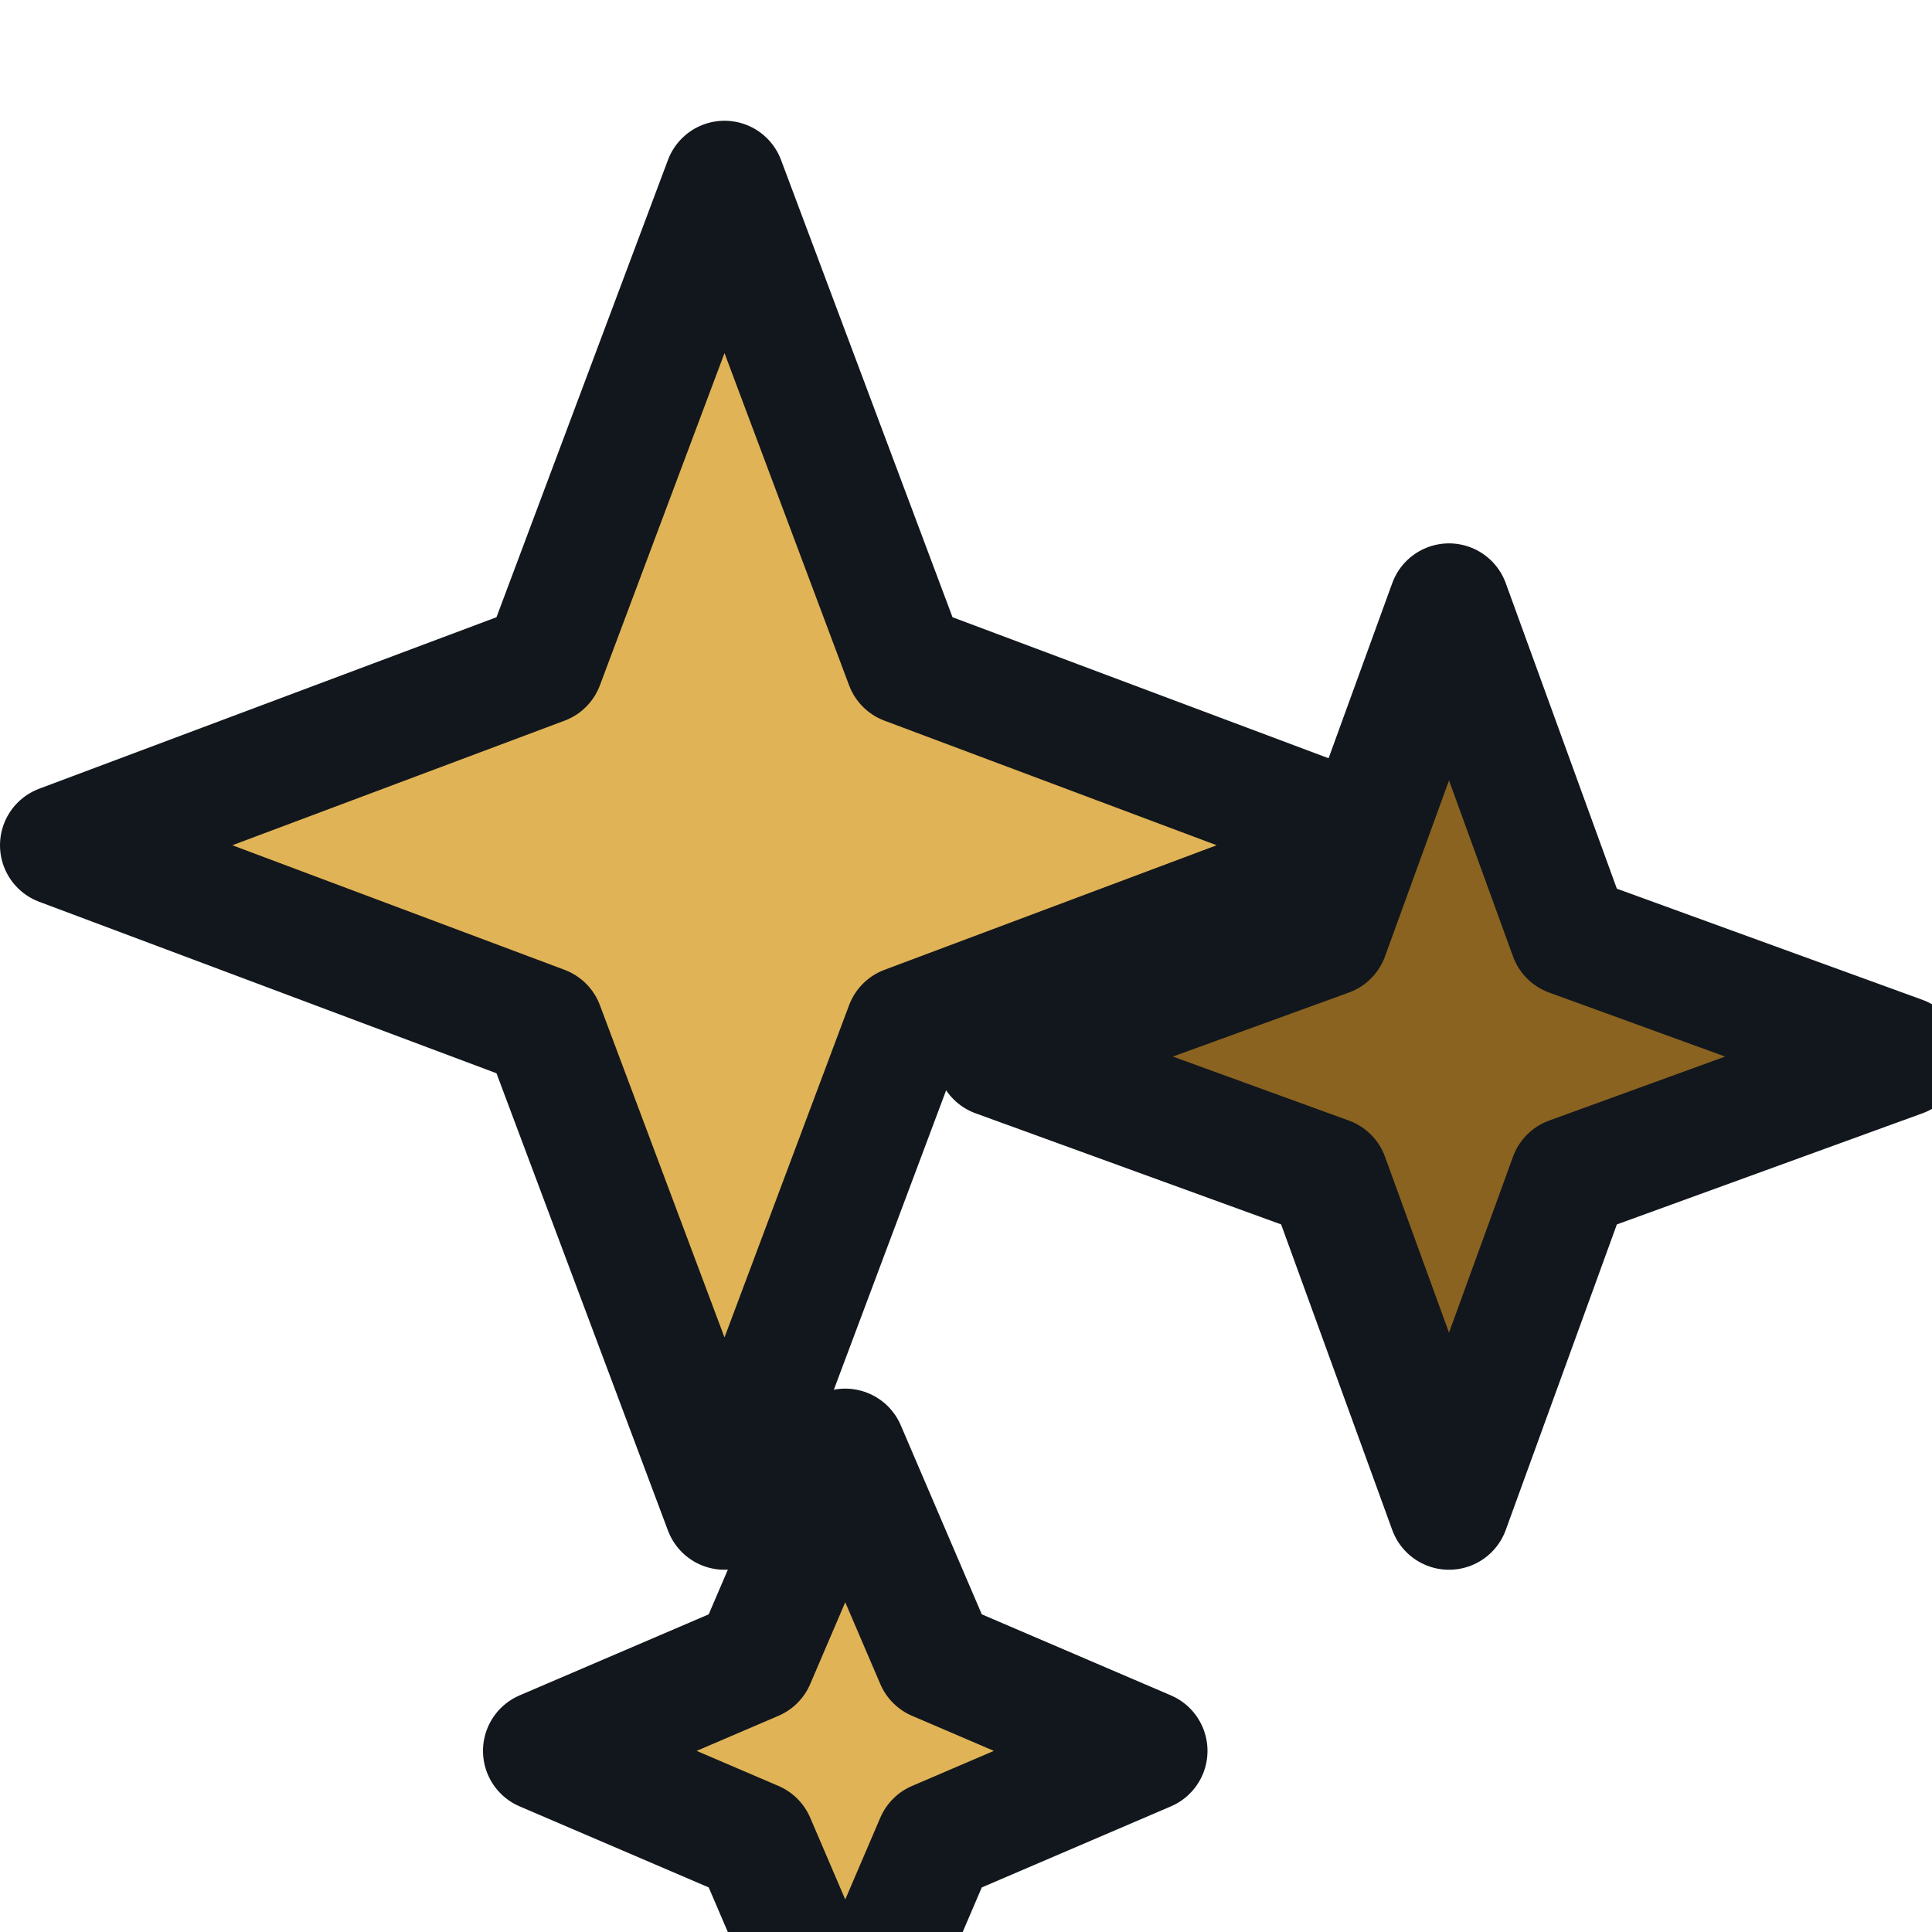
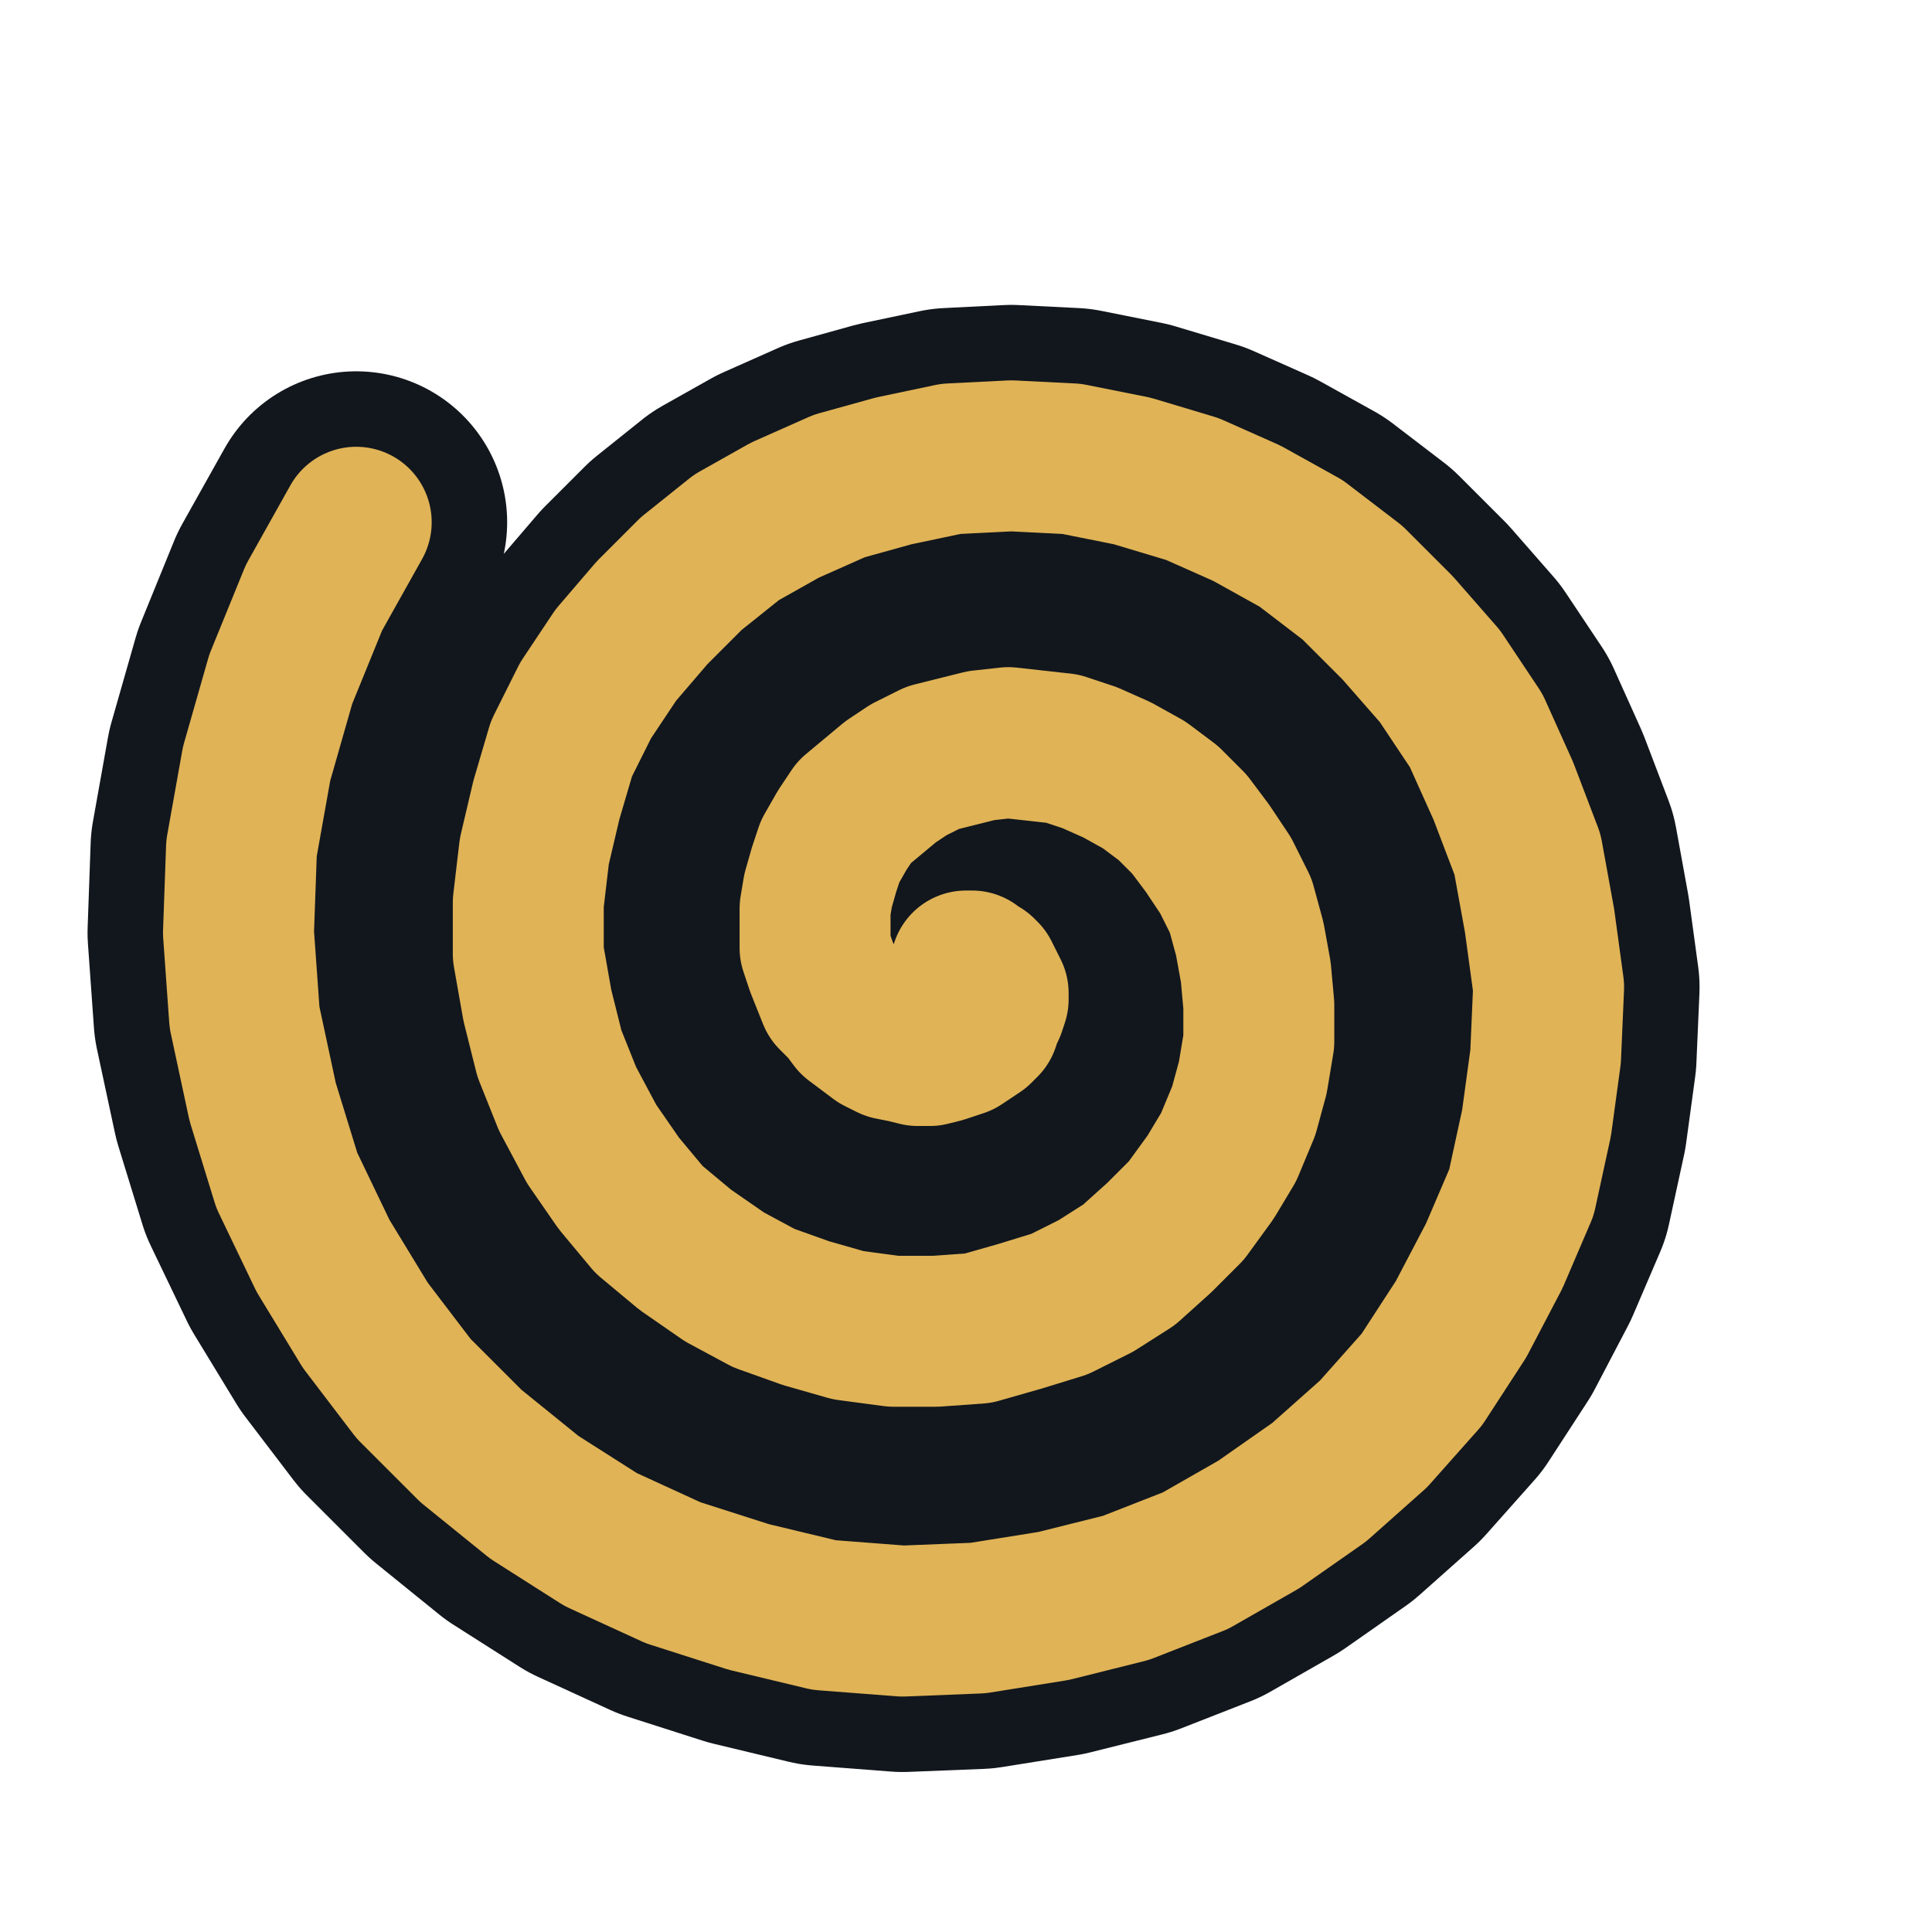
<svg xmlns="http://www.w3.org/2000/svg" viewBox="0 0 64 64" width="64" height="64" role="img" aria-label="Stunned">
  <g fill="none" stroke="#12171d" stroke-width="4" stroke-linejoin="round" stroke-linecap="round">
-     <path d="M24 6 L30 22 L46 28 L30 34 L24 50 L18 34 L2 28 L18 22 Z" fill="#e0b356" />
-     <path d="M48 20 L52 31 L63 35 L52 39 L48 50 L44 39 L33 35 L44 31 Z" fill="#8a6320" />
-     <path d="M28 48 L31 55 L38 58 L31 61 L28 68 L25 61 L18 58 L25 55 Z" fill="#e0b356" />
+     <path d="M 32.0 32.0 L 32.2 32.0 L 32.3 32.1 L 32.5 32.2 L 32.6 32.3 L 32.7 32.5 L 32.8 32.7 L 32.9 32.9 L 32.9 33.1 L 32.8 33.4 L 32.7 33.6 L 32.6 33.9 L 32.4 34.1 L 32.1 34.3 L 31.8 34.5 L 31.5 34.6 L 31.2 34.7 L 30.8 34.8 L 30.4 34.8 L 30.0 34.7 L 29.5 34.6 L 29.1 34.4 L 28.7 34.1 L 28.3 33.8 L 28.0 33.4 L 27.6 33.0 L 27.4 32.5 L 27.2 32.0 L 27.0 31.4 L 27.0 30.8 L 27.0 30.1 L 27.1 29.5 L 27.3 28.8 L 27.5 28.2 L 27.9 27.5 L 28.3 26.9 L 28.9 26.4 L 29.5 25.9 L 30.1 25.5 L 30.9 25.1 L 31.7 24.9 L 32.5 24.7 L 33.4 24.6 L 34.3 24.7 L 35.2 24.8 L 36.1 25.1 L 37.0 25.5 L 37.9 26.0 L 38.7 26.6 L 39.4 27.3 L 40.0 28.1 L 40.6 29.0 L 41.1 30.0 L 41.4 31.1 L 41.6 32.2 L 41.7 33.3 L 41.7 34.5 L 41.5 35.7 L 41.2 36.8 L 40.7 38.0 L 40.1 39.0 L 39.3 40.1 L 38.4 41.0 L 37.4 41.9 L 36.3 42.6 L 35.1 43.2 L 33.8 43.6 L 32.4 44.0 L 31.0 44.1 L 29.6 44.1 L 28.1 43.9 L 26.7 43.5 L 25.3 43.0 L 24.0 42.3 L 22.7 41.4 L 21.5 40.4 L 20.5 39.2 L 19.6 37.9 L 18.8 36.4 L 18.2 34.9 L 17.8 33.3 L 17.5 31.6 L 17.5 29.9 L 17.7 28.2 L 18.1 26.5 L 18.6 24.8 L 19.4 23.2 L 20.4 21.7 L 21.6 20.3 L 22.9 19.0 L 24.4 17.8 L 26.0 16.9 L 27.8 16.1 L 29.6 15.6 L 31.5 15.2 L 33.5 15.1 L 35.5 15.2 L 37.5 15.6 L 39.5 16.2 L 41.3 17.0 L 43.1 18.0 L 44.8 19.3 L 46.3 20.8 L 47.7 22.4 L 48.9 24.2 L 49.8 26.2 L 50.6 28.3 L 51.0 30.5 L 51.3 32.7 L 51.2 35.0 L 50.9 37.2 L 50.4 39.5 L 49.5 41.6 L 48.4 43.7 L 47.1 45.7 L 45.5 47.5 L 43.7 49.1 L 41.7 50.5 L 39.6 51.7 L 37.3 52.6 L 34.9 53.2 L 32.4 53.6 L 29.9 53.7 L 27.3 53.5 L 24.8 52.9 L 22.3 52.1 L 19.9 51.0 L 17.7 49.6 L 15.6 47.9 L 13.7 46.0 L 12.1 43.9 L 10.7 41.6 L 9.5 39.1 L 8.7 36.5 L 8.1 33.7 L 7.9 30.9 L 8.0 28.1 L 8.5 25.3 L 9.3 22.5 L 10.4 19.8 L 11.8 17.3" fill="none" stroke-width="10" />
+     <path d="M 32.0 32.0 L 32.2 32.0 L 32.3 32.1 L 32.5 32.2 L 32.6 32.3 L 32.7 32.5 L 32.8 32.7 L 32.9 32.9 L 32.9 33.1 L 32.8 33.4 L 32.7 33.6 L 32.6 33.9 L 32.4 34.1 L 32.1 34.3 L 31.8 34.5 L 31.5 34.6 L 31.2 34.7 L 30.8 34.8 L 30.4 34.8 L 30.0 34.7 L 29.5 34.6 L 29.1 34.4 L 28.7 34.1 L 28.3 33.8 L 28.0 33.4 L 27.6 33.0 L 27.4 32.5 L 27.2 32.0 L 27.0 31.4 L 27.0 30.8 L 27.0 30.1 L 27.1 29.5 L 27.3 28.8 L 27.5 28.2 L 27.9 27.5 L 28.3 26.9 L 28.9 26.4 L 29.5 25.9 L 30.1 25.5 L 30.9 25.1 L 31.7 24.9 L 32.5 24.7 L 33.4 24.6 L 34.3 24.7 L 35.2 24.8 L 36.1 25.1 L 37.0 25.5 L 37.9 26.0 L 38.7 26.6 L 39.4 27.3 L 40.0 28.1 L 40.6 29.0 L 41.1 30.0 L 41.4 31.1 L 41.6 32.2 L 41.7 33.3 L 41.7 34.5 L 41.5 35.7 L 41.2 36.8 L 40.7 38.0 L 40.1 39.0 L 39.3 40.1 L 38.4 41.0 L 37.4 41.9 L 36.3 42.6 L 35.1 43.2 L 33.8 43.6 L 32.4 44.0 L 31.0 44.1 L 29.6 44.1 L 28.1 43.9 L 26.7 43.5 L 25.3 43.0 L 24.0 42.3 L 22.7 41.4 L 21.5 40.4 L 20.5 39.2 L 19.6 37.9 L 18.8 36.4 L 18.2 34.9 L 17.8 33.3 L 17.5 31.6 L 17.5 29.9 L 17.7 28.2 L 18.1 26.5 L 18.6 24.8 L 19.4 23.2 L 20.4 21.7 L 21.6 20.3 L 22.9 19.0 L 24.4 17.8 L 26.0 16.9 L 27.8 16.1 L 29.6 15.6 L 31.5 15.2 L 33.5 15.1 L 35.5 15.2 L 37.5 15.6 L 39.5 16.2 L 41.3 17.0 L 43.1 18.0 L 44.8 19.3 L 46.3 20.8 L 47.7 22.4 L 48.9 24.2 L 49.8 26.2 L 50.6 28.3 L 51.0 30.5 L 51.3 32.7 L 51.2 35.0 L 50.9 37.2 L 50.4 39.5 L 49.5 41.6 L 48.4 43.7 L 47.1 45.7 L 45.5 47.5 L 43.7 49.1 L 41.7 50.5 L 39.6 51.7 L 37.3 52.6 L 34.9 53.2 L 32.4 53.6 L 29.9 53.7 L 27.3 53.5 L 24.8 52.9 L 22.3 52.1 L 19.9 51.0 L 17.7 49.6 L 15.6 47.9 L 13.7 46.0 L 12.1 43.9 L 10.7 41.6 L 9.5 39.1 L 8.7 36.5 L 8.1 33.7 L 7.9 30.9 L 8.0 28.1 L 8.5 25.3 L 9.3 22.5 L 10.4 19.8 L 11.8 17.3" fill="none" stroke="#e0b356" stroke-width="5" />
  </g>
</svg>
